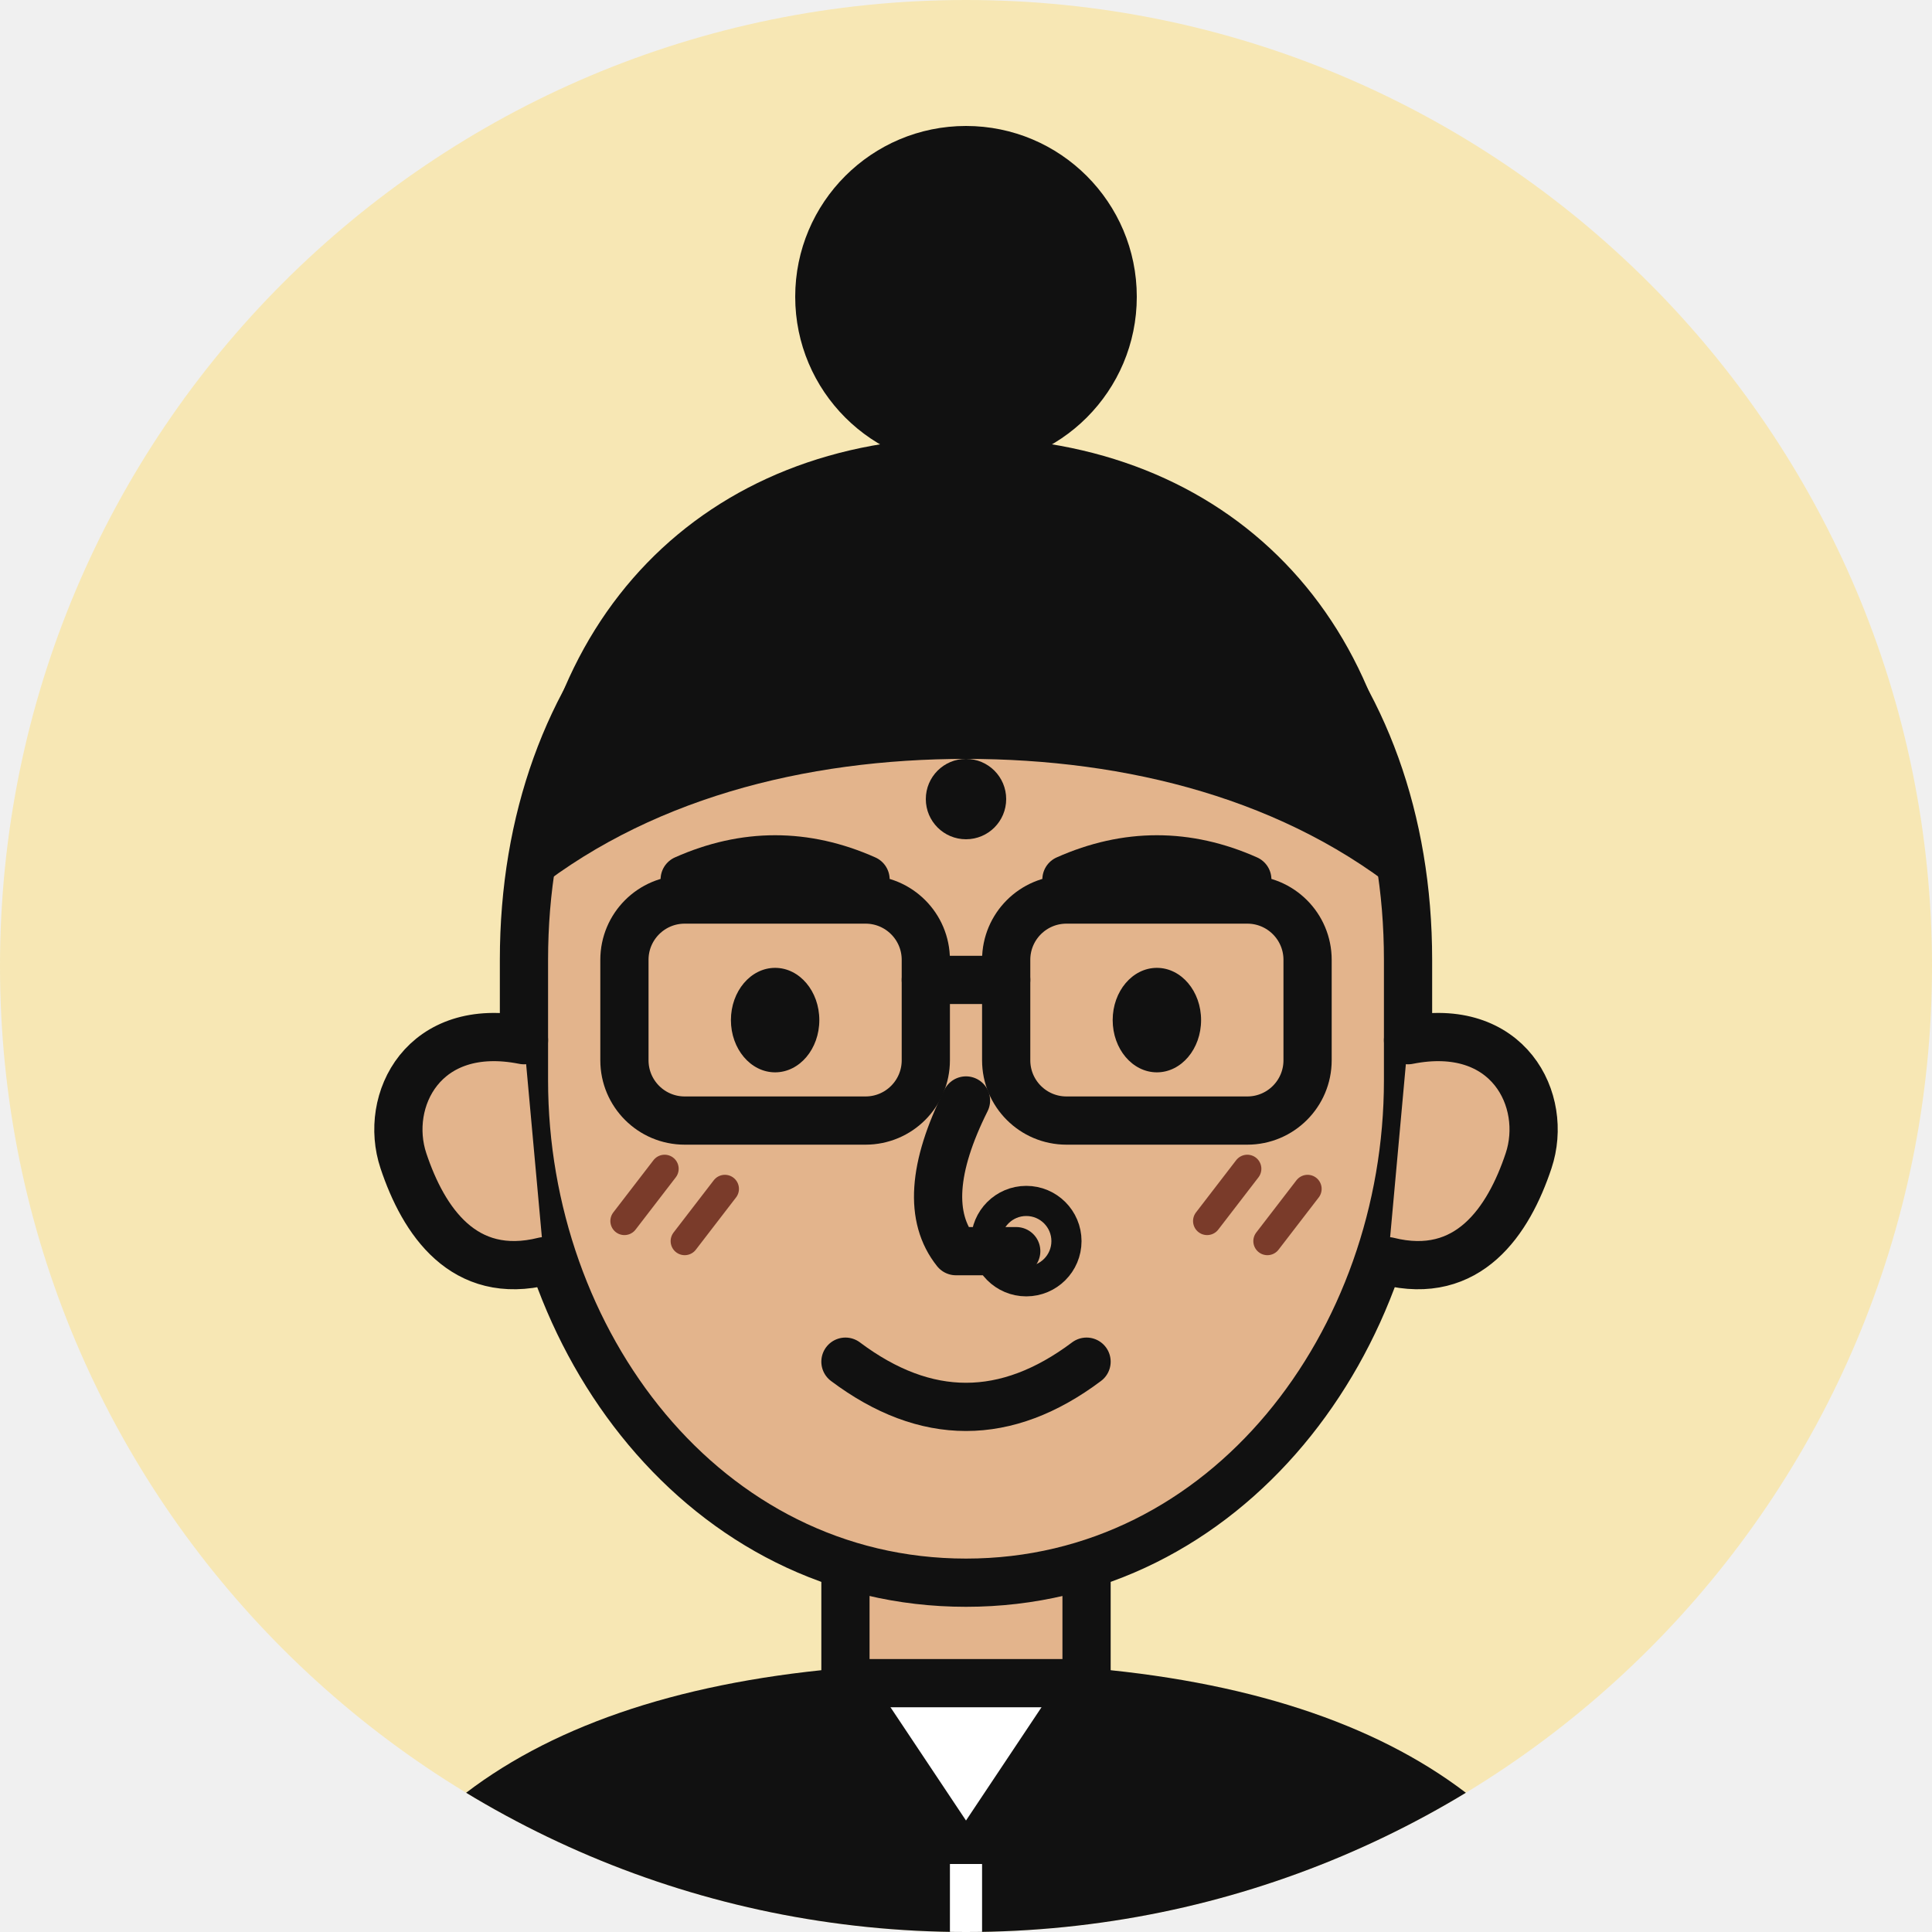
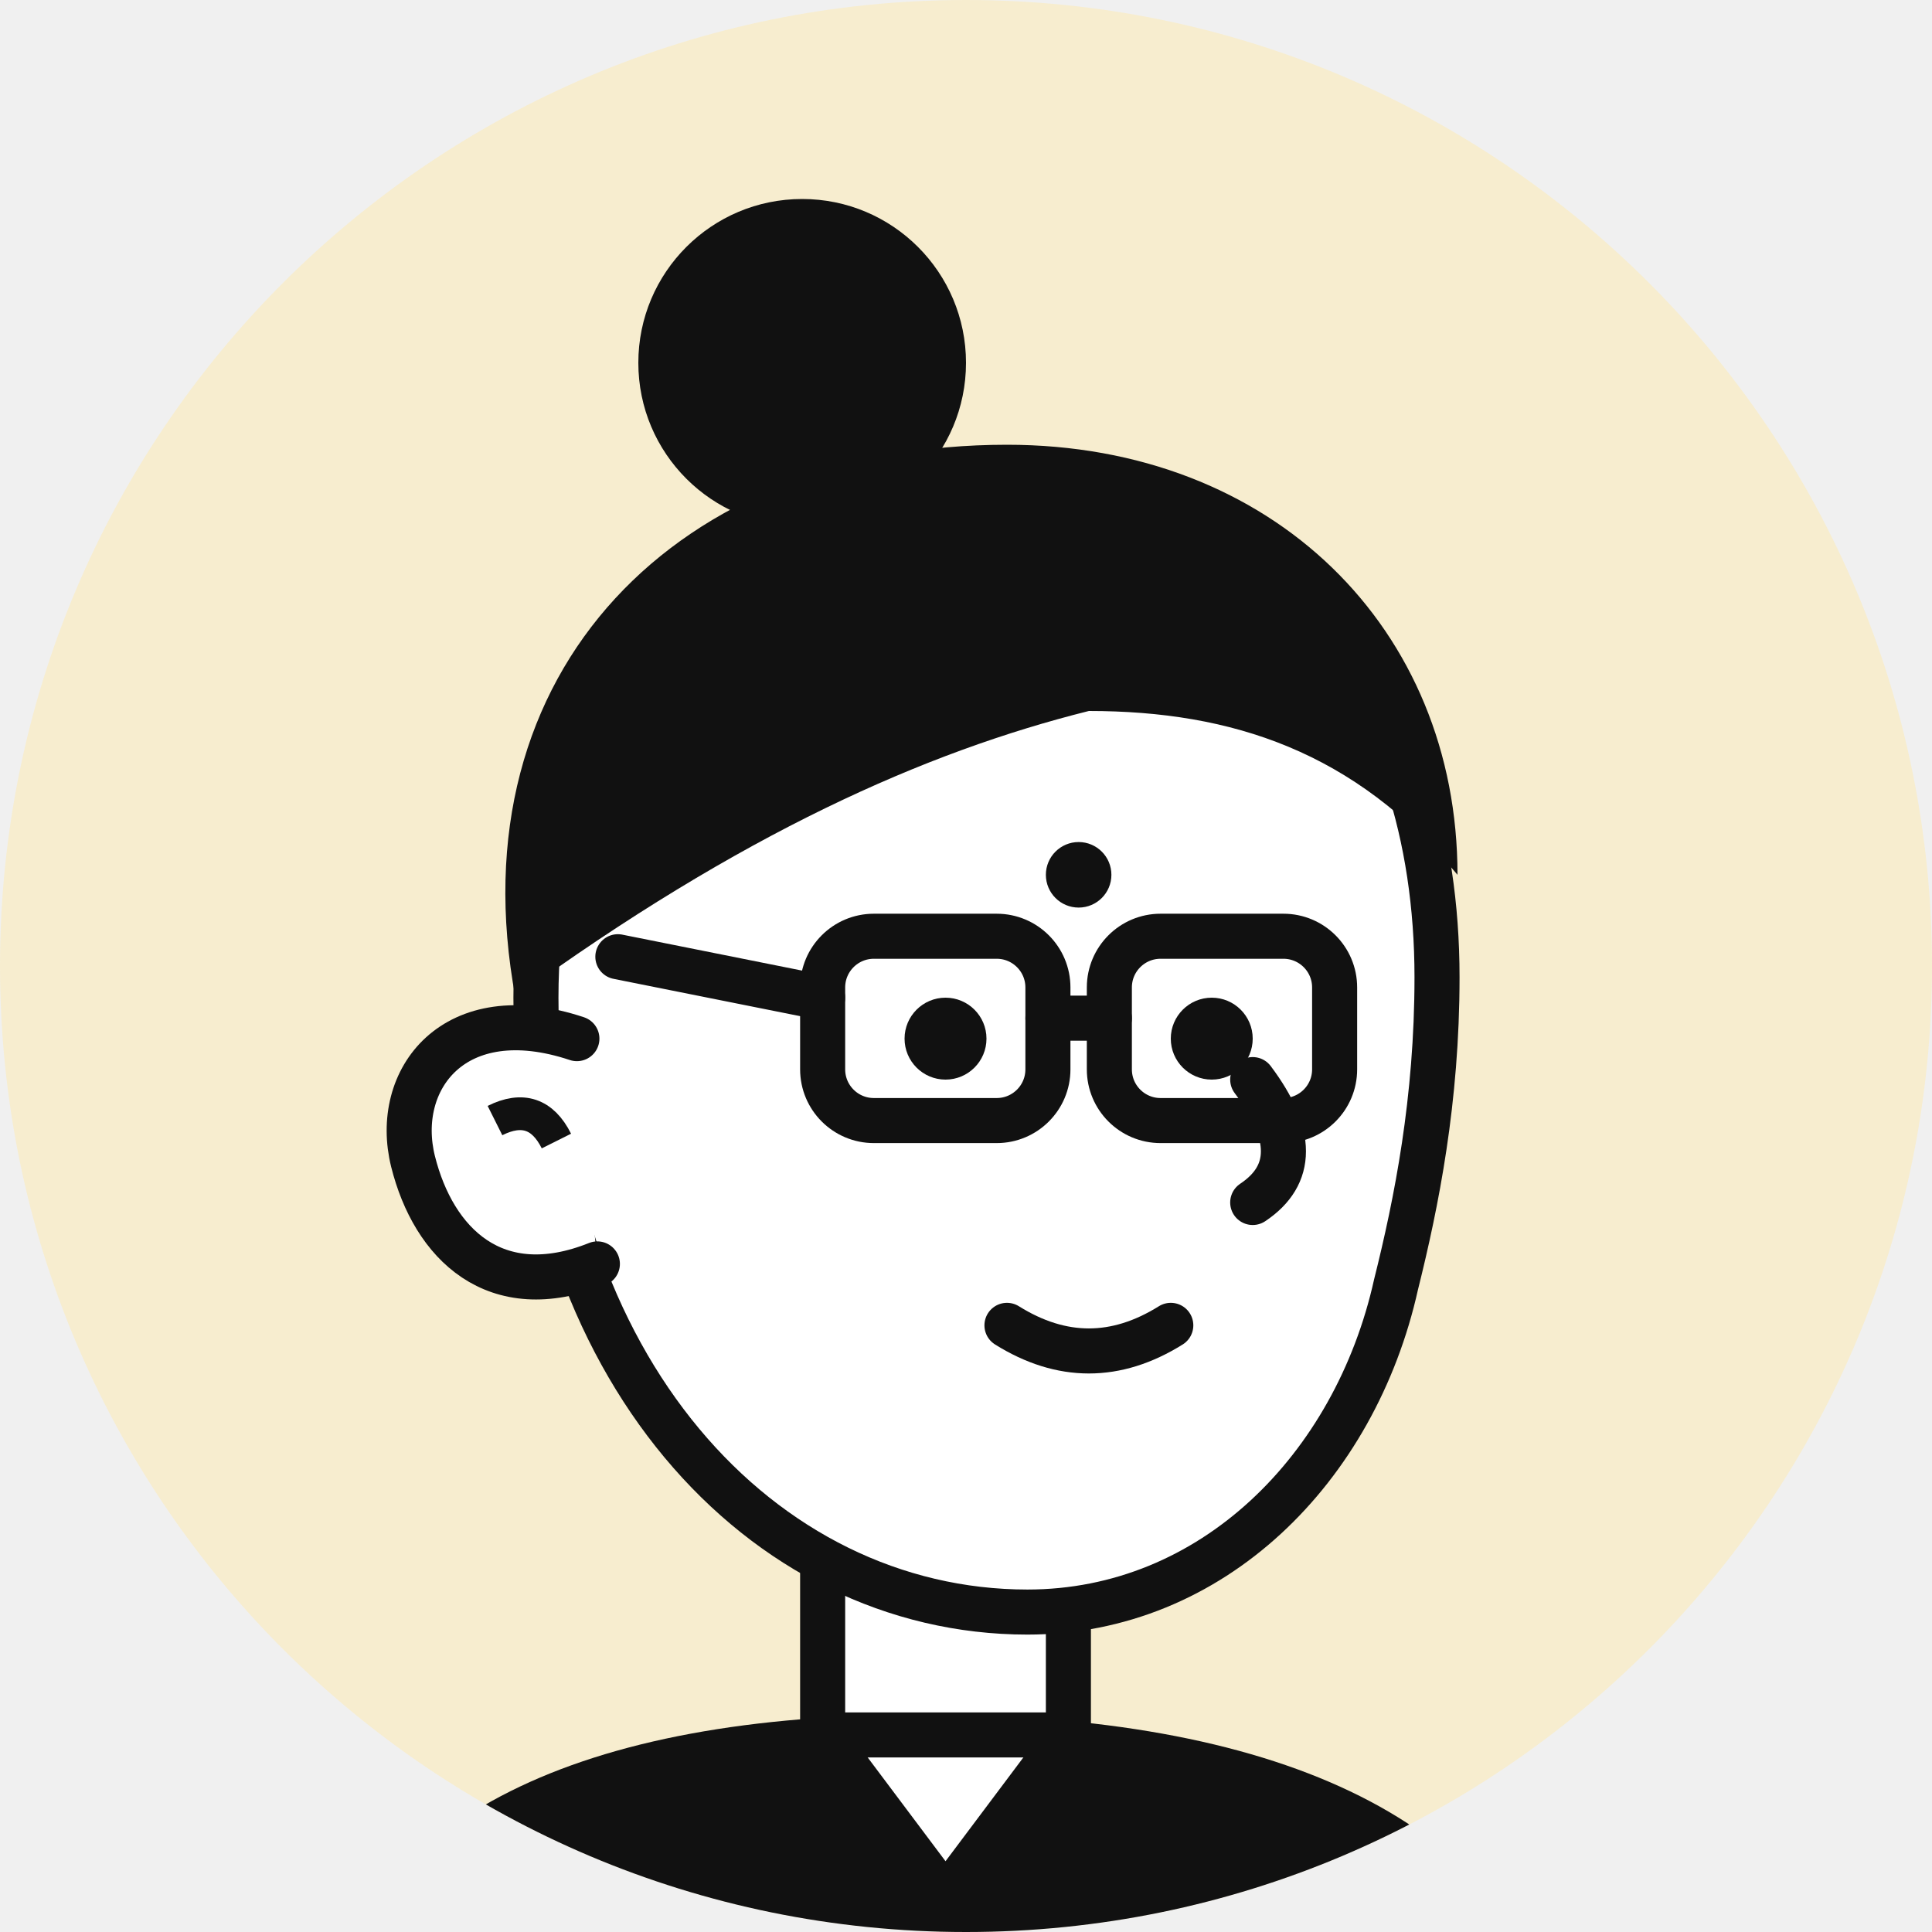
<svg xmlns="http://www.w3.org/2000/svg" viewBox="0 0 100 100">
  <defs>
    <clipPath id="c9">
      <circle cx="50" cy="50" r="50" />
    </clipPath>
  </defs>
  <g clip-path="url(#c9)">
-     <rect width="100" height="100" fill="#F7E7B4" />
-     <g transform="translate(50 58) scale(1.04) translate(-50 -56)">
-       <circle cx="50" cy="15" r="8.5" fill="#111" />
-       <path d="M18 100c3-11 14-17 32-17s29 6 32 17" fill="#111" />
-       <path d="M44 84l6 9 6-9" fill="#fff" stroke="#111" stroke-width="2.4" stroke-linecap="round" stroke-linejoin="round" />
-       <path d="M50 93v7" stroke="#fff" stroke-width="1.6" />
-       <path d="M44 76v8h12v-8" fill="#E3B48C" stroke="#111" stroke-width="2.4" stroke-linecap="round" stroke-linejoin="round" />
-       <path d="M28 48c0-14 9-24 22-24s22 10 22 24v6c0 13-9 25-22 25s-22-12-22-25z" fill="#E3B48C" stroke="#111" stroke-width="2.4" stroke-linecap="round" stroke-linejoin="round" />
-       <path d="M28 52c-5-1-7 3-6 6s3 6 7 5M72 52c5-1 7 3 6 6s-3 6-7 5" fill="#E3B48C" stroke="#111" stroke-width="2.4" stroke-linecap="round" stroke-linejoin="round" />
-       <ellipse cx="40.5" cy="51" rx="2.2" ry="2.6" fill="#111" />
-       <ellipse cx="59.5" cy="51" rx="2.2" ry="2.6" fill="#111" />
-       <path d="M36 44q4.5-2 9 0M55 44q4.5-2 9 0" fill="none" stroke="#111" stroke-width="2.4" stroke-linecap="round" stroke-linejoin="round" />
-       <path d="M50 55q-2.5 5-.5 7.5h3" fill="none" stroke="#111" stroke-width="2.4" stroke-linecap="round" stroke-linejoin="round" />
-       <path d="M44 68q6 4.5 12 0" fill="none" stroke="#111" stroke-width="2.4" stroke-linecap="round" stroke-linejoin="round" />
-       <path d="M33 61l2-2.6M36 62l2-2.6M62 61l2-2.6M65 62l2-2.6" stroke="#7A3B2A" stroke-width="1.4" stroke-linecap="round" />
-       <path d="M28 45c0-14 9-23 22-23s22 9 22 23c-6-5-14-7-22-7s-16 2-22 7z" fill="#111" />
-       <rect x="33" y="45" width="15" height="11" rx="3" fill="none" stroke="#111" stroke-width="2.4" stroke-linecap="round" stroke-linejoin="round" />
-       <rect x="52" y="45" width="15" height="11" rx="3" fill="none" stroke="#111" stroke-width="2.4" stroke-linecap="round" stroke-linejoin="round" />
-       <path d="M48 49h4" stroke="#111" stroke-width="2.4" stroke-linecap="round" stroke-linejoin="round" />
-       <circle cx="53" cy="62" r="2" fill="none" stroke="#111" stroke-width="1.5" />
-       <circle cx="50" cy="40" r="2" fill="#111" />
+     <rect width="100" height="100" fill="#F7EDCF" />
+     <g transform="translate(50 58) scale(1.06) translate(-52 -56)">
+       <path d="M20 100c3-10 13-15 30-15s28 5 31 15" fill="#111" />
+       <path d="M45 86l6 8 6-8" fill="#fff" stroke="#111" stroke-width="2.2" stroke-linecap="round" stroke-linejoin="round" />
+       <path d="M45 76v10h12v-7" fill="#fff" stroke="#111" stroke-width="2.2" stroke-linecap="round" stroke-linejoin="round" />
+       <path d="M31 50c0-15 10-25 23-25s21 10 21 24c0 6-1 11-2 15-2 9-9 16-18 16-13 0-24-12-24-30z" fill="#fff" stroke="#111" stroke-width="2.2" stroke-linecap="round" stroke-linejoin="round" />
+       <path d="M33 52c-6-2-9 2-8 6s4 7 9 5" fill="#fff" stroke="#111" stroke-width="2.2" stroke-linecap="round" stroke-linejoin="round" />
+       <path d="M29 56q2-1 3 1" fill="none" stroke="#111" stroke-width="1.6" />
+       <circle cx="51" cy="52" r="2" fill="#111" />
+       <circle cx="64" cy="52" r="2" fill="#111" />
+       <path d="M66 54q3 4 0 6" fill="none" stroke="#111" stroke-width="2.2" stroke-linecap="round" stroke-linejoin="round" />
+       <path d="M54 66q4 2.5 8 0" fill="none" stroke="#111" stroke-width="2.2" stroke-linecap="round" stroke-linejoin="round" />
+       <circle cx="44" cy="19" r="8" fill="#111" />
+       <path d="M30 50c-3-16 8-27 24-27 13 0 22 9 22 21-5-6-11-8-18-8-8 2-17 6-28 14z" fill="#111" />
+       <circle cx="57.5" cy="44" r="1.6" fill="#111" />
+       <rect x="45" y="47" width="11" height="9" rx="2.5" fill="none" stroke="#111" stroke-width="2.2" stroke-linecap="round" stroke-linejoin="round" />
+       <rect x="59" y="47" width="11" height="9" rx="2.5" fill="none" stroke="#111" stroke-width="2.2" stroke-linecap="round" stroke-linejoin="round" />
+       <path d="M56 51h3M45 50l-10-2" stroke="#111" stroke-width="2.2" stroke-linecap="round" stroke-linejoin="round" />
    </g>
  </g>
</svg>
